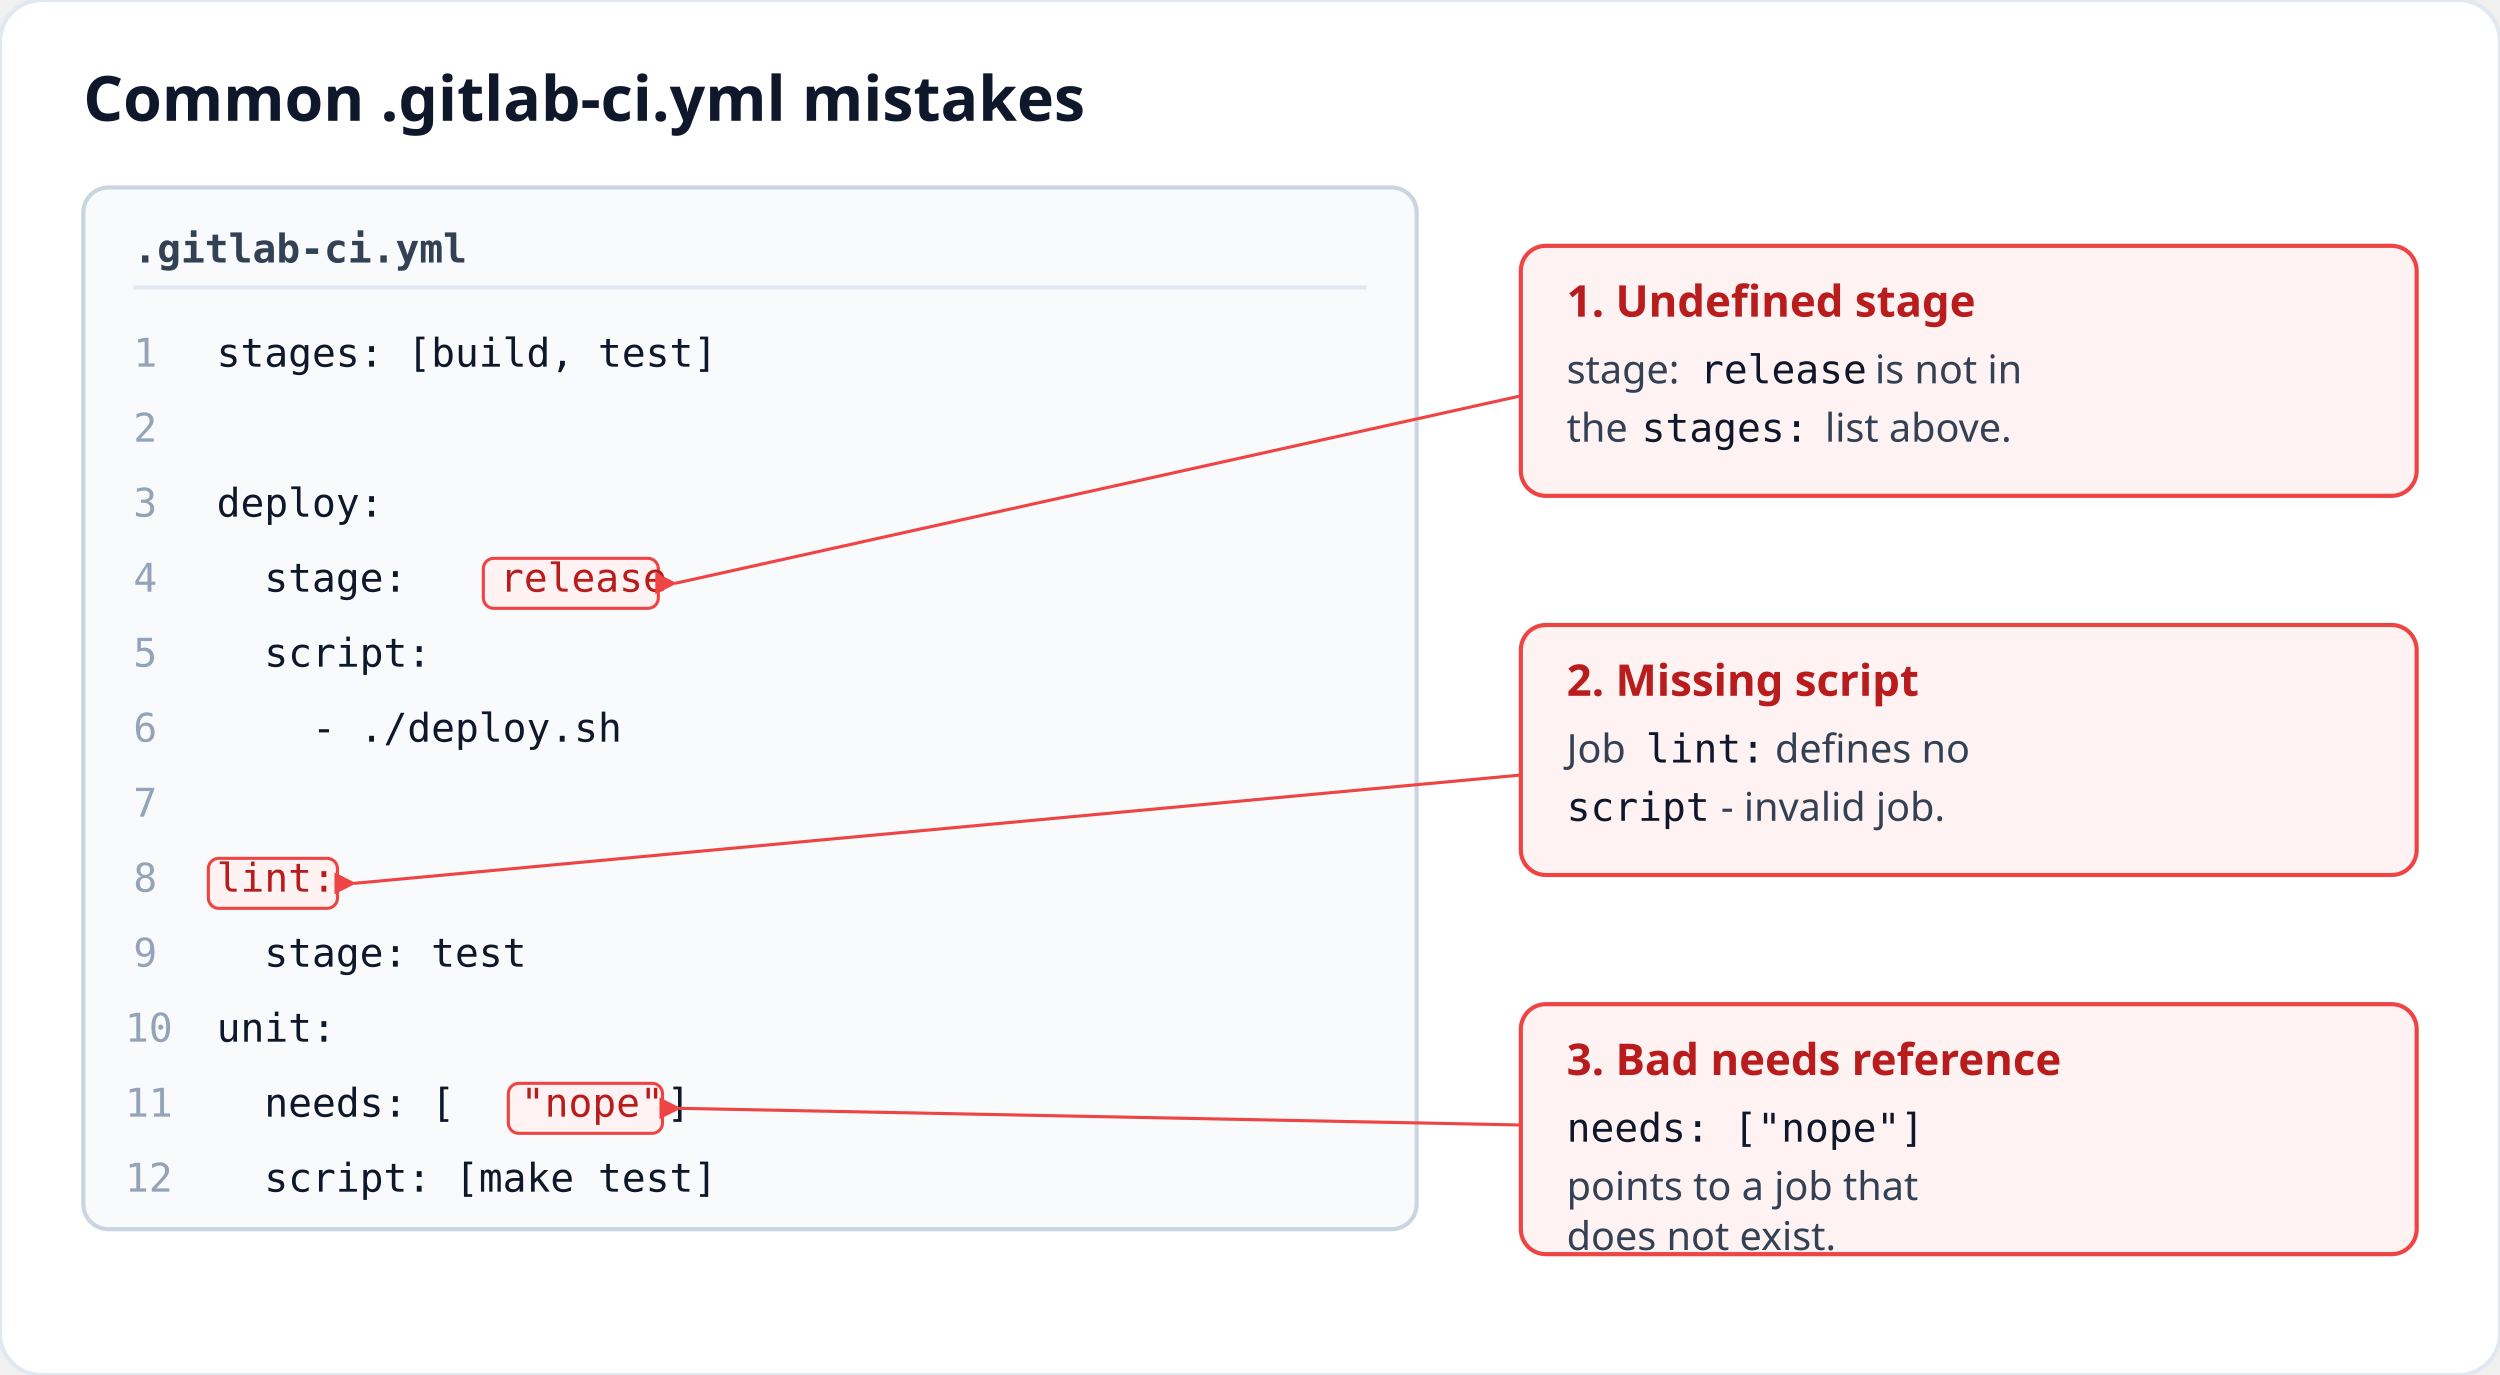
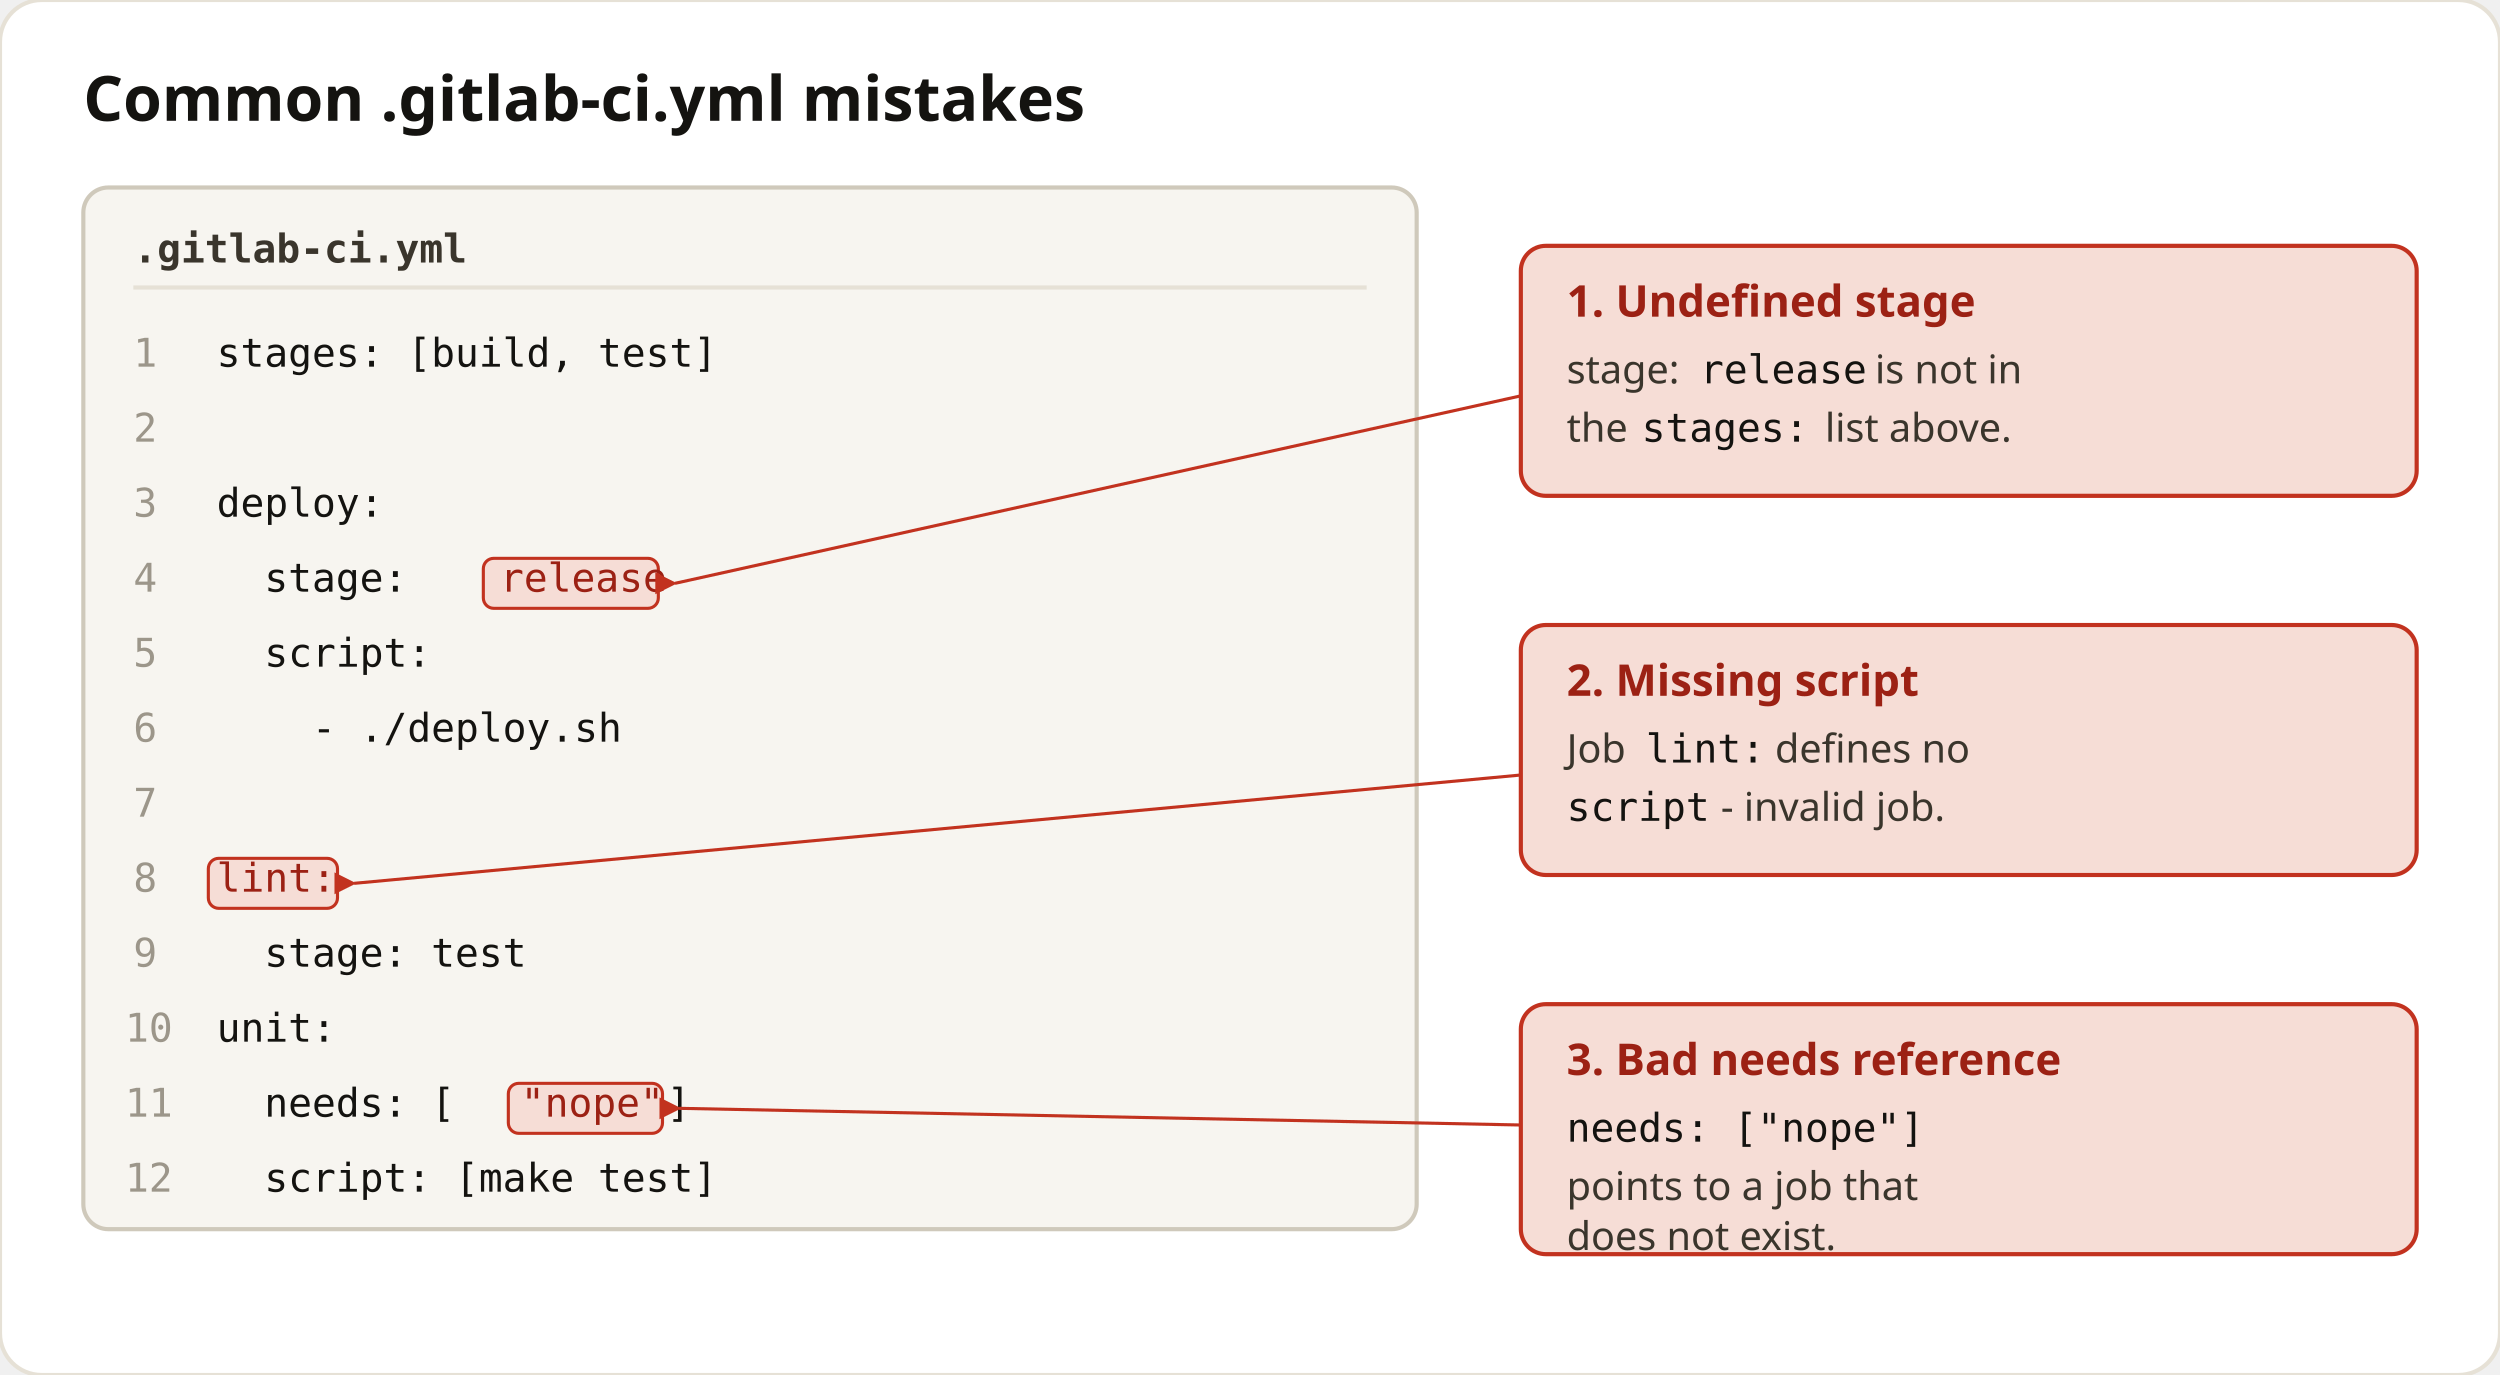
<svg xmlns="http://www.w3.org/2000/svg" viewBox="0 0 1200 660" role="img" aria-label="A short broken .gitlab-ci.yml snippet with red callout bubbles pointing at an undefined stage, a job with no script, and a bad needs reference">
  <defs>
    <marker id="ah" viewBox="0 0 10 10" refX="9" refY="5" markerWidth="7" markerHeight="7" orient="auto-start-end">
-       <path d="M0 0 L10 5 L0 10 z" fill="#10b981" />
+       <path d="M0 0 L10 5 L0 10 z" fill="#4a8c3f" />
    </marker>
    <marker id="ahr" viewBox="0 0 10 10" refX="9" refY="5" markerWidth="7" markerHeight="7" orient="auto-start-end">
-       <path d="M0 0 L10 5 L0 10 z" fill="#ef4444" />
+       <path d="M0 0 L10 5 L0 10 z" fill="#c2321f" />
    </marker>
  </defs>
-   <rect width="1200" height="660" rx="20" fill="#ffffff" stroke="#e2e8f0" stroke-width="2" />
-   <text x="40" y="58" font-family="ui-sans-serif, system-ui, sans-serif" font-size="30" font-weight="700" fill="#0f172a">Common .gitlab-ci.yml mistakes</text>
-   <rect x="40" y="90" width="640" height="500" rx="12" fill="#f8fafc" stroke="#cbd5e1" stroke-width="2" />
-   <text x="64" y="126" font-family="ui-monospace, monospace" font-size="19" font-weight="700" fill="#334155">.gitlab-ci.yml</text>
-   <line x1="64" y1="138" x2="656" y2="138" stroke="#e2e8f0" stroke-width="2" />
-   <text x="64" y="176" font-family="ui-monospace, monospace" font-size="19" fill="#94a3b8" xml:space="preserve">1  </text>
-   <text x="104" y="176" font-family="ui-monospace, monospace" font-size="19" fill="#0f172a" xml:space="preserve">stages: [build, test]</text>
-   <text x="64" y="212" font-family="ui-monospace, monospace" font-size="19" fill="#94a3b8" xml:space="preserve">2  </text>
-   <text x="64" y="248" font-family="ui-monospace, monospace" font-size="19" fill="#94a3b8" xml:space="preserve">3  </text>
-   <text x="104" y="248" font-family="ui-monospace, monospace" font-size="19" fill="#0f172a" xml:space="preserve">deploy:</text>
-   <text x="64" y="284" font-family="ui-monospace, monospace" font-size="19" fill="#94a3b8" xml:space="preserve">4  </text>
-   <text x="104" y="284" font-family="ui-monospace, monospace" font-size="19" fill="#0f172a" xml:space="preserve">  stage: </text>
-   <rect x="232" y="268" width="84" height="24" rx="5" fill="#fef2f2" stroke="#ef4444" stroke-width="1.5" />
-   <text x="240" y="284" font-family="ui-monospace, monospace" font-size="19" fill="#b91c1c" xml:space="preserve">release</text>
-   <text x="64" y="320" font-family="ui-monospace, monospace" font-size="19" fill="#94a3b8" xml:space="preserve">5  </text>
-   <text x="104" y="320" font-family="ui-monospace, monospace" font-size="19" fill="#0f172a" xml:space="preserve">  script:</text>
-   <text x="64" y="356" font-family="ui-monospace, monospace" font-size="19" fill="#94a3b8" xml:space="preserve">6  </text>
-   <text x="104" y="356" font-family="ui-monospace, monospace" font-size="19" fill="#0f172a" xml:space="preserve">    - ./deploy.sh</text>
-   <text x="64" y="392" font-family="ui-monospace, monospace" font-size="19" fill="#94a3b8" xml:space="preserve">7  </text>
-   <text x="64" y="428" font-family="ui-monospace, monospace" font-size="19" fill="#94a3b8" xml:space="preserve">8  </text>
-   <rect x="100" y="412" width="62" height="24" rx="5" fill="#fef2f2" stroke="#ef4444" stroke-width="1.5" />
-   <text x="104" y="428" font-family="ui-monospace, monospace" font-size="19" fill="#b91c1c" xml:space="preserve">lint:</text>
-   <text x="64" y="464" font-family="ui-monospace, monospace" font-size="19" fill="#94a3b8" xml:space="preserve">9  </text>
-   <text x="104" y="464" font-family="ui-monospace, monospace" font-size="19" fill="#0f172a" xml:space="preserve">  stage: test</text>
-   <text x="60" y="500" font-family="ui-monospace, monospace" font-size="19" fill="#94a3b8" xml:space="preserve">10 </text>
-   <text x="104" y="500" font-family="ui-monospace, monospace" font-size="19" fill="#0f172a" xml:space="preserve">unit:</text>
-   <text x="60" y="536" font-family="ui-monospace, monospace" font-size="19" fill="#94a3b8" xml:space="preserve">11 </text>
-   <text x="104" y="536" font-family="ui-monospace, monospace" font-size="19" fill="#0f172a" xml:space="preserve">  needs: [</text>
-   <rect x="244" y="520" width="74" height="24" rx="5" fill="#fef2f2" stroke="#ef4444" stroke-width="1.5" />
-   <text x="250" y="536" font-family="ui-monospace, monospace" font-size="19" fill="#b91c1c" xml:space="preserve">"nope"</text>
-   <text x="320" y="536" font-family="ui-monospace, monospace" font-size="19" fill="#0f172a" xml:space="preserve">]</text>
-   <text x="60" y="572" font-family="ui-monospace, monospace" font-size="19" fill="#94a3b8" xml:space="preserve">12 </text>
-   <text x="104" y="572" font-family="ui-monospace, monospace" font-size="19" fill="#0f172a" xml:space="preserve">  script: [make test]</text>
-   <rect x="730" y="118" width="430" height="120" rx="12" fill="#fef2f2" stroke="#ef4444" stroke-width="2" />
-   <text x="752" y="152" font-family="ui-sans-serif, system-ui, sans-serif" font-size="21" font-weight="700" fill="#b91c1c">1. Undefined stage</text>
-   <text x="752" y="184" font-family="ui-sans-serif, system-ui, sans-serif" font-size="19" fill="#334155" xml:space="preserve">stage: </text>
-   <text x="816" y="184" font-family="ui-monospace, monospace" font-size="19" fill="#0f172a" xml:space="preserve">release</text>
-   <text x="900" y="184" font-family="ui-sans-serif, system-ui, sans-serif" font-size="19" fill="#334155">is not in</text>
-   <text x="752" y="212" font-family="ui-sans-serif, system-ui, sans-serif" font-size="19" fill="#334155">the </text>
-   <text x="788" y="212" font-family="ui-monospace, monospace" font-size="19" fill="#0f172a" xml:space="preserve">stages:</text>
-   <text x="876" y="212" font-family="ui-sans-serif, system-ui, sans-serif" font-size="19" fill="#334155">list above.</text>
-   <line x1="730" y1="190" x2="324" y2="280" stroke="#ef4444" stroke-width="1.5" marker-end="url(#ahr)" />
-   <rect x="730" y="300" width="430" height="120" rx="12" fill="#fef2f2" stroke="#ef4444" stroke-width="2" />
-   <text x="752" y="334" font-family="ui-sans-serif, system-ui, sans-serif" font-size="21" font-weight="700" fill="#b91c1c">2. Missing script</text>
-   <text x="752" y="366" font-family="ui-sans-serif, system-ui, sans-serif" font-size="19" fill="#334155" xml:space="preserve">Job </text>
-   <text x="790" y="366" font-family="ui-monospace, monospace" font-size="19" fill="#0f172a" xml:space="preserve">lint:</text>
-   <text x="852" y="366" font-family="ui-sans-serif, system-ui, sans-serif" font-size="19" fill="#334155">defines no</text>
-   <text x="752" y="394" font-family="ui-monospace, monospace" font-size="19" fill="#0f172a" xml:space="preserve">script</text>
-   <text x="826" y="394" font-family="ui-sans-serif, system-ui, sans-serif" font-size="19" fill="#334155">- invalid job.</text>
-   <line x1="730" y1="372" x2="170" y2="424" stroke="#ef4444" stroke-width="1.5" marker-end="url(#ahr)" />
-   <rect x="730" y="482" width="430" height="120" rx="12" fill="#fef2f2" stroke="#ef4444" stroke-width="2" />
-   <text x="752" y="516" font-family="ui-sans-serif, system-ui, sans-serif" font-size="21" font-weight="700" fill="#b91c1c">3. Bad needs reference</text>
-   <text x="752" y="548" font-family="ui-monospace, monospace" font-size="19" fill="#0f172a" xml:space="preserve">needs: ["nope"]</text>
-   <text x="752" y="576" font-family="ui-sans-serif, system-ui, sans-serif" font-size="19" fill="#334155">points to a job that</text>
-   <text x="752" y="600" font-family="ui-sans-serif, system-ui, sans-serif" font-size="19" fill="#334155">does not exist.</text>
-   <line x1="730" y1="540" x2="326" y2="532" stroke="#ef4444" stroke-width="1.5" marker-end="url(#ahr)" />
+   <rect width="1200" height="660" rx="20" fill="#ffffff" stroke="#e6e1d6" stroke-width="2" />
+   <text x="40" y="58" font-family="ui-sans-serif, system-ui, sans-serif" font-size="30" font-weight="700" fill="#141310">Common .gitlab-ci.yml mistakes</text>
+   <rect x="40" y="90" width="640" height="500" rx="12" fill="#f7f5f0" stroke="#cfc9bb" stroke-width="2" />
+   <text x="64" y="126" font-family="ui-monospace, monospace" font-size="19" font-weight="700" fill="#3a352c">.gitlab-ci.yml</text>
+   <line x1="64" y1="138" x2="656" y2="138" stroke="#e6e1d6" stroke-width="2" />
+   <text x="64" y="176" font-family="ui-monospace, monospace" font-size="19" fill="#9c968a" xml:space="preserve">1  </text>
+   <text x="104" y="176" font-family="ui-monospace, monospace" font-size="19" fill="#141310" xml:space="preserve">stages: [build, test]</text>
+   <text x="64" y="212" font-family="ui-monospace, monospace" font-size="19" fill="#9c968a" xml:space="preserve">2  </text>
+   <text x="64" y="248" font-family="ui-monospace, monospace" font-size="19" fill="#9c968a" xml:space="preserve">3  </text>
+   <text x="104" y="248" font-family="ui-monospace, monospace" font-size="19" fill="#141310" xml:space="preserve">deploy:</text>
+   <text x="64" y="284" font-family="ui-monospace, monospace" font-size="19" fill="#9c968a" xml:space="preserve">4  </text>
+   <text x="104" y="284" font-family="ui-monospace, monospace" font-size="19" fill="#141310" xml:space="preserve">  stage: </text>
+   <rect x="232" y="268" width="84" height="24" rx="5" fill="#f6ddd6" stroke="#c2321f" stroke-width="1.5" />
+   <text x="240" y="284" font-family="ui-monospace, monospace" font-size="19" fill="#9c2114" xml:space="preserve">release</text>
+   <text x="64" y="320" font-family="ui-monospace, monospace" font-size="19" fill="#9c968a" xml:space="preserve">5  </text>
+   <text x="104" y="320" font-family="ui-monospace, monospace" font-size="19" fill="#141310" xml:space="preserve">  script:</text>
+   <text x="64" y="356" font-family="ui-monospace, monospace" font-size="19" fill="#9c968a" xml:space="preserve">6  </text>
+   <text x="104" y="356" font-family="ui-monospace, monospace" font-size="19" fill="#141310" xml:space="preserve">    - ./deploy.sh</text>
+   <text x="64" y="392" font-family="ui-monospace, monospace" font-size="19" fill="#9c968a" xml:space="preserve">7  </text>
+   <text x="64" y="428" font-family="ui-monospace, monospace" font-size="19" fill="#9c968a" xml:space="preserve">8  </text>
+   <rect x="100" y="412" width="62" height="24" rx="5" fill="#f6ddd6" stroke="#c2321f" stroke-width="1.5" />
+   <text x="104" y="428" font-family="ui-monospace, monospace" font-size="19" fill="#9c2114" xml:space="preserve">lint:</text>
+   <text x="64" y="464" font-family="ui-monospace, monospace" font-size="19" fill="#9c968a" xml:space="preserve">9  </text>
+   <text x="104" y="464" font-family="ui-monospace, monospace" font-size="19" fill="#141310" xml:space="preserve">  stage: test</text>
+   <text x="60" y="500" font-family="ui-monospace, monospace" font-size="19" fill="#9c968a" xml:space="preserve">10 </text>
+   <text x="104" y="500" font-family="ui-monospace, monospace" font-size="19" fill="#141310" xml:space="preserve">unit:</text>
+   <text x="60" y="536" font-family="ui-monospace, monospace" font-size="19" fill="#9c968a" xml:space="preserve">11 </text>
+   <text x="104" y="536" font-family="ui-monospace, monospace" font-size="19" fill="#141310" xml:space="preserve">  needs: [</text>
+   <rect x="244" y="520" width="74" height="24" rx="5" fill="#f6ddd6" stroke="#c2321f" stroke-width="1.5" />
+   <text x="250" y="536" font-family="ui-monospace, monospace" font-size="19" fill="#9c2114" xml:space="preserve">"nope"</text>
+   <text x="320" y="536" font-family="ui-monospace, monospace" font-size="19" fill="#141310" xml:space="preserve">]</text>
+   <text x="60" y="572" font-family="ui-monospace, monospace" font-size="19" fill="#9c968a" xml:space="preserve">12 </text>
+   <text x="104" y="572" font-family="ui-monospace, monospace" font-size="19" fill="#141310" xml:space="preserve">  script: [make test]</text>
+   <rect x="730" y="118" width="430" height="120" rx="12" fill="#f6ddd6" stroke="#c2321f" stroke-width="2" />
+   <text x="752" y="152" font-family="ui-sans-serif, system-ui, sans-serif" font-size="21" font-weight="700" fill="#9c2114">1. Undefined stage</text>
+   <text x="752" y="184" font-family="ui-sans-serif, system-ui, sans-serif" font-size="19" fill="#3a352c" xml:space="preserve">stage: </text>
+   <text x="816" y="184" font-family="ui-monospace, monospace" font-size="19" fill="#141310" xml:space="preserve">release</text>
+   <text x="900" y="184" font-family="ui-sans-serif, system-ui, sans-serif" font-size="19" fill="#3a352c">is not in</text>
+   <text x="752" y="212" font-family="ui-sans-serif, system-ui, sans-serif" font-size="19" fill="#3a352c">the </text>
+   <text x="788" y="212" font-family="ui-monospace, monospace" font-size="19" fill="#141310" xml:space="preserve">stages:</text>
+   <text x="876" y="212" font-family="ui-sans-serif, system-ui, sans-serif" font-size="19" fill="#3a352c">list above.</text>
+   <line x1="730" y1="190" x2="324" y2="280" stroke="#c2321f" stroke-width="1.5" marker-end="url(#ahr)" />
+   <rect x="730" y="300" width="430" height="120" rx="12" fill="#f6ddd6" stroke="#c2321f" stroke-width="2" />
+   <text x="752" y="334" font-family="ui-sans-serif, system-ui, sans-serif" font-size="21" font-weight="700" fill="#9c2114">2. Missing script</text>
+   <text x="752" y="366" font-family="ui-sans-serif, system-ui, sans-serif" font-size="19" fill="#3a352c" xml:space="preserve">Job </text>
+   <text x="790" y="366" font-family="ui-monospace, monospace" font-size="19" fill="#141310" xml:space="preserve">lint:</text>
+   <text x="852" y="366" font-family="ui-sans-serif, system-ui, sans-serif" font-size="19" fill="#3a352c">defines no</text>
+   <text x="752" y="394" font-family="ui-monospace, monospace" font-size="19" fill="#141310" xml:space="preserve">script</text>
+   <text x="826" y="394" font-family="ui-sans-serif, system-ui, sans-serif" font-size="19" fill="#3a352c">- invalid job.</text>
+   <line x1="730" y1="372" x2="170" y2="424" stroke="#c2321f" stroke-width="1.5" marker-end="url(#ahr)" />
+   <rect x="730" y="482" width="430" height="120" rx="12" fill="#f6ddd6" stroke="#c2321f" stroke-width="2" />
+   <text x="752" y="516" font-family="ui-sans-serif, system-ui, sans-serif" font-size="21" font-weight="700" fill="#9c2114">3. Bad needs reference</text>
+   <text x="752" y="548" font-family="ui-monospace, monospace" font-size="19" fill="#141310" xml:space="preserve">needs: ["nope"]</text>
+   <text x="752" y="576" font-family="ui-sans-serif, system-ui, sans-serif" font-size="19" fill="#3a352c">points to a job that</text>
+   <text x="752" y="600" font-family="ui-sans-serif, system-ui, sans-serif" font-size="19" fill="#3a352c">does not exist.</text>
+   <line x1="730" y1="540" x2="326" y2="532" stroke="#c2321f" stroke-width="1.5" marker-end="url(#ahr)" />
</svg>
